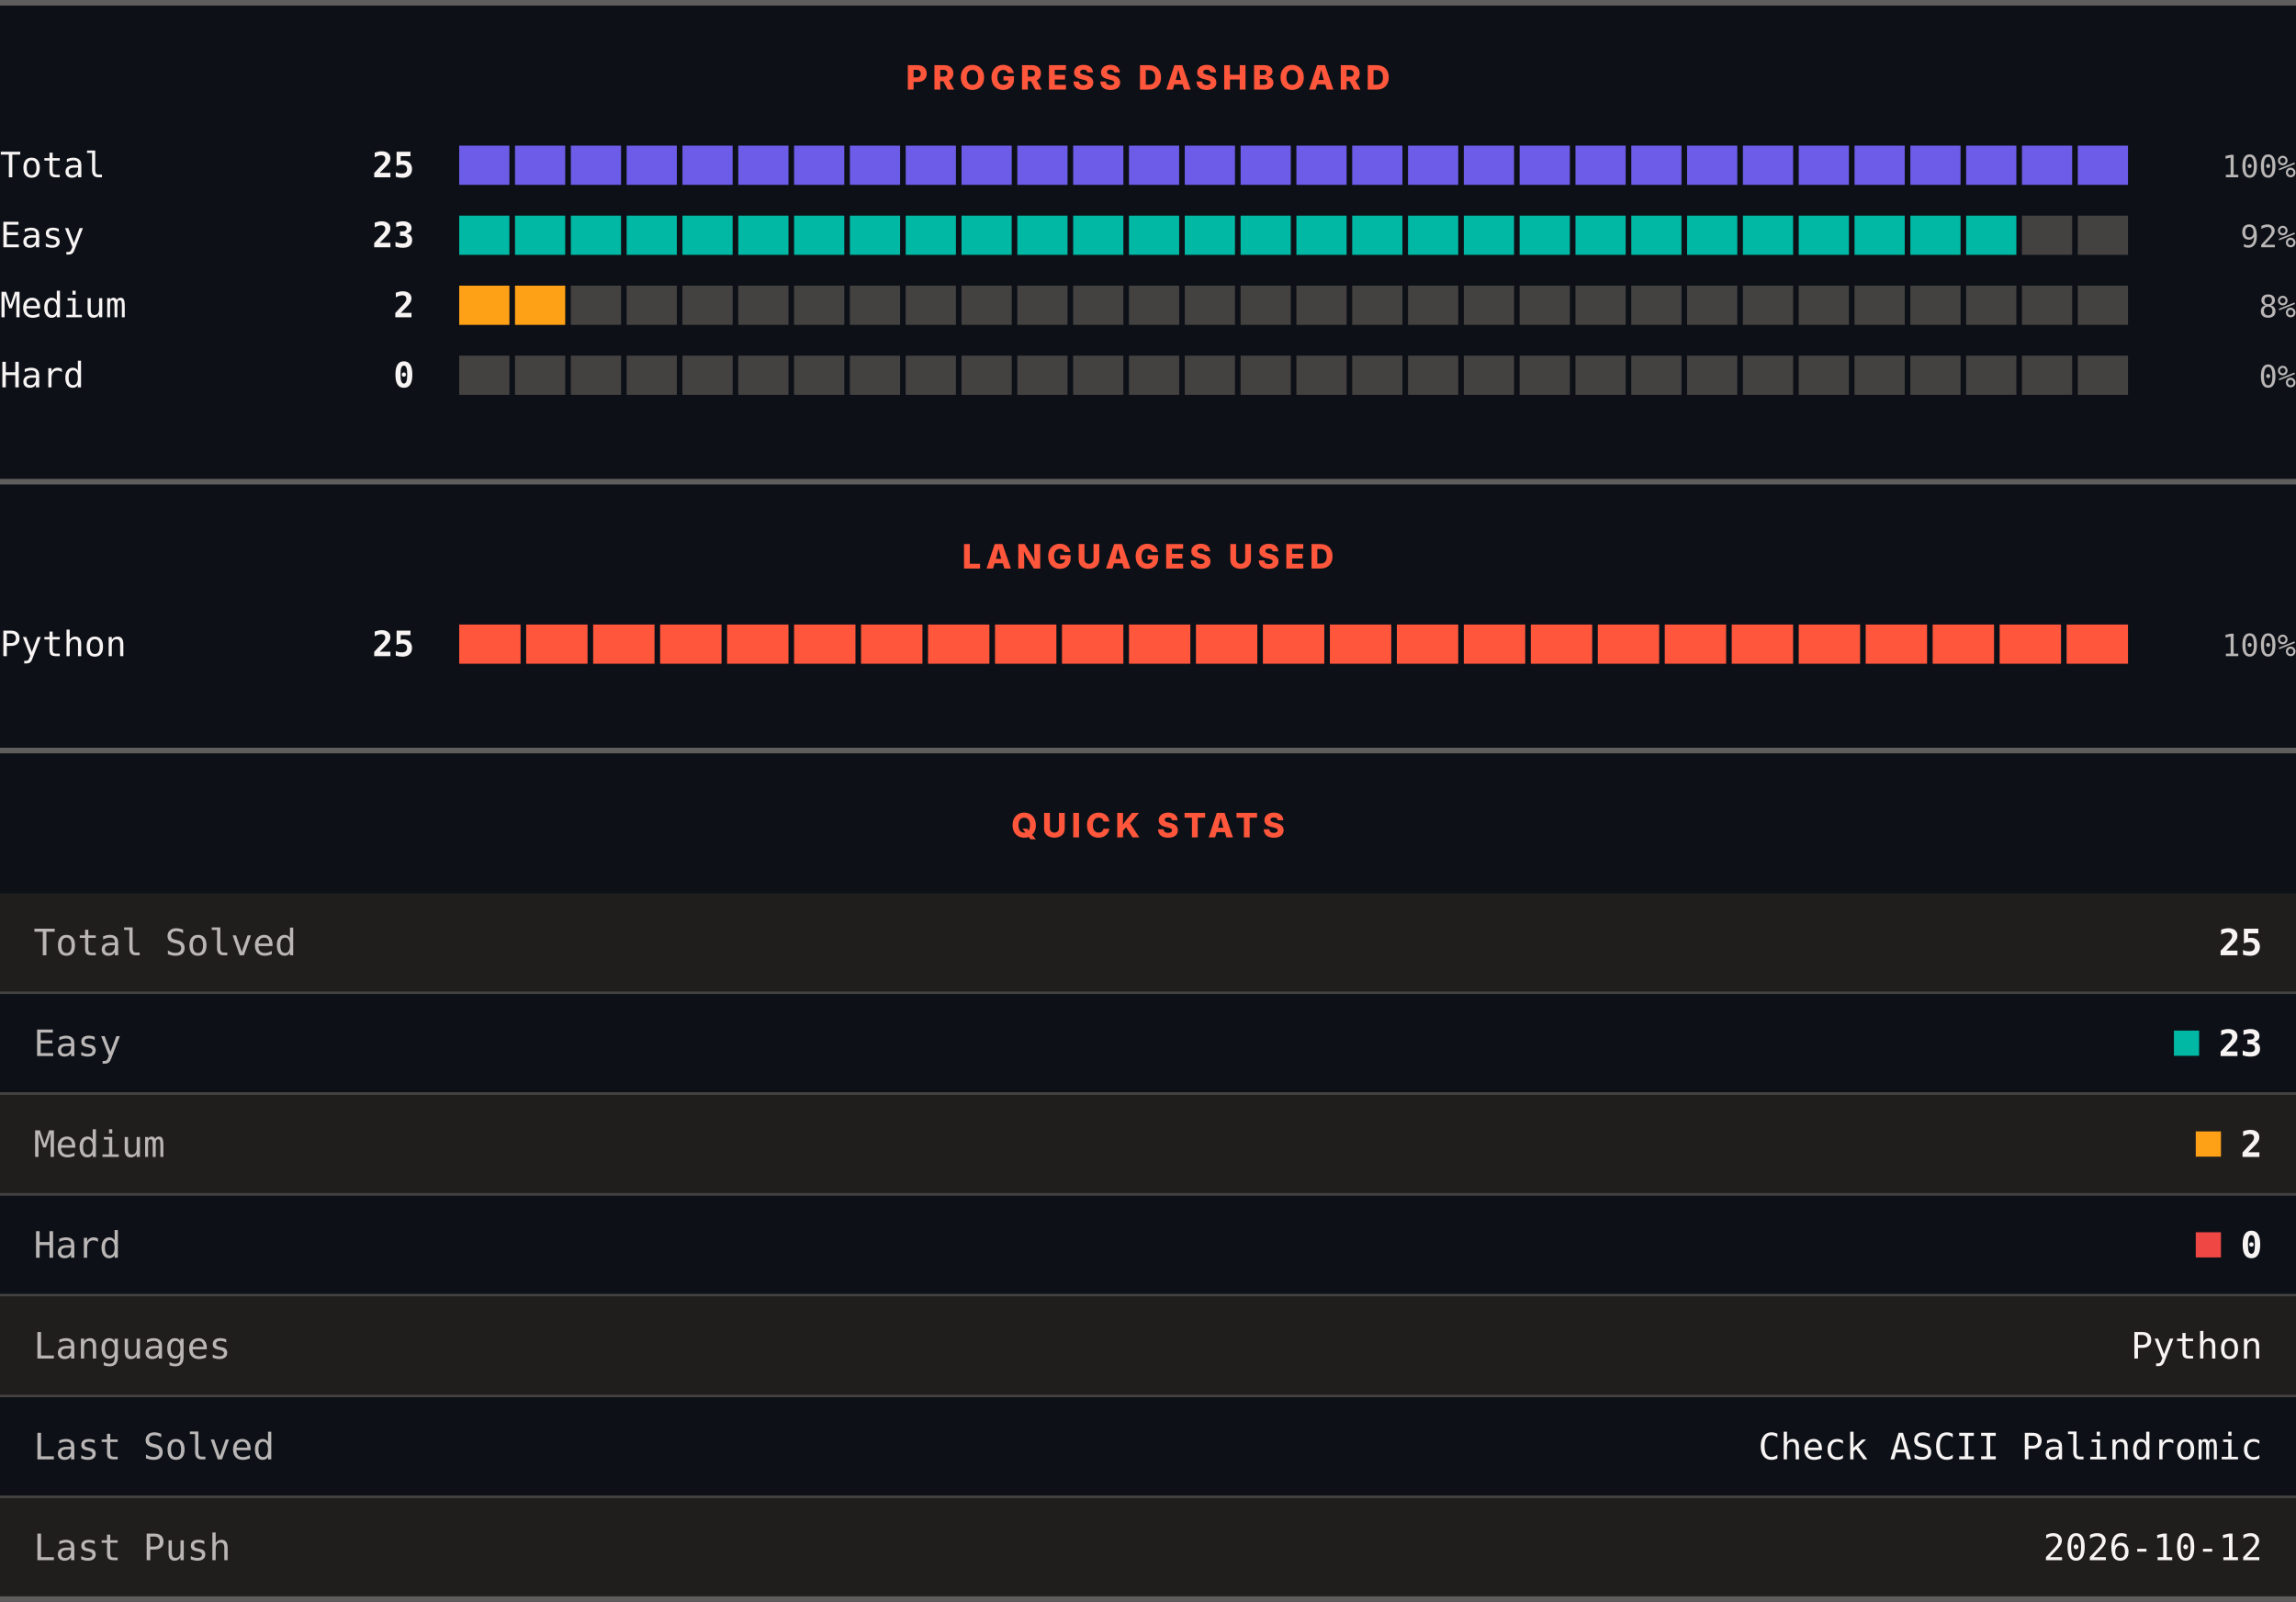
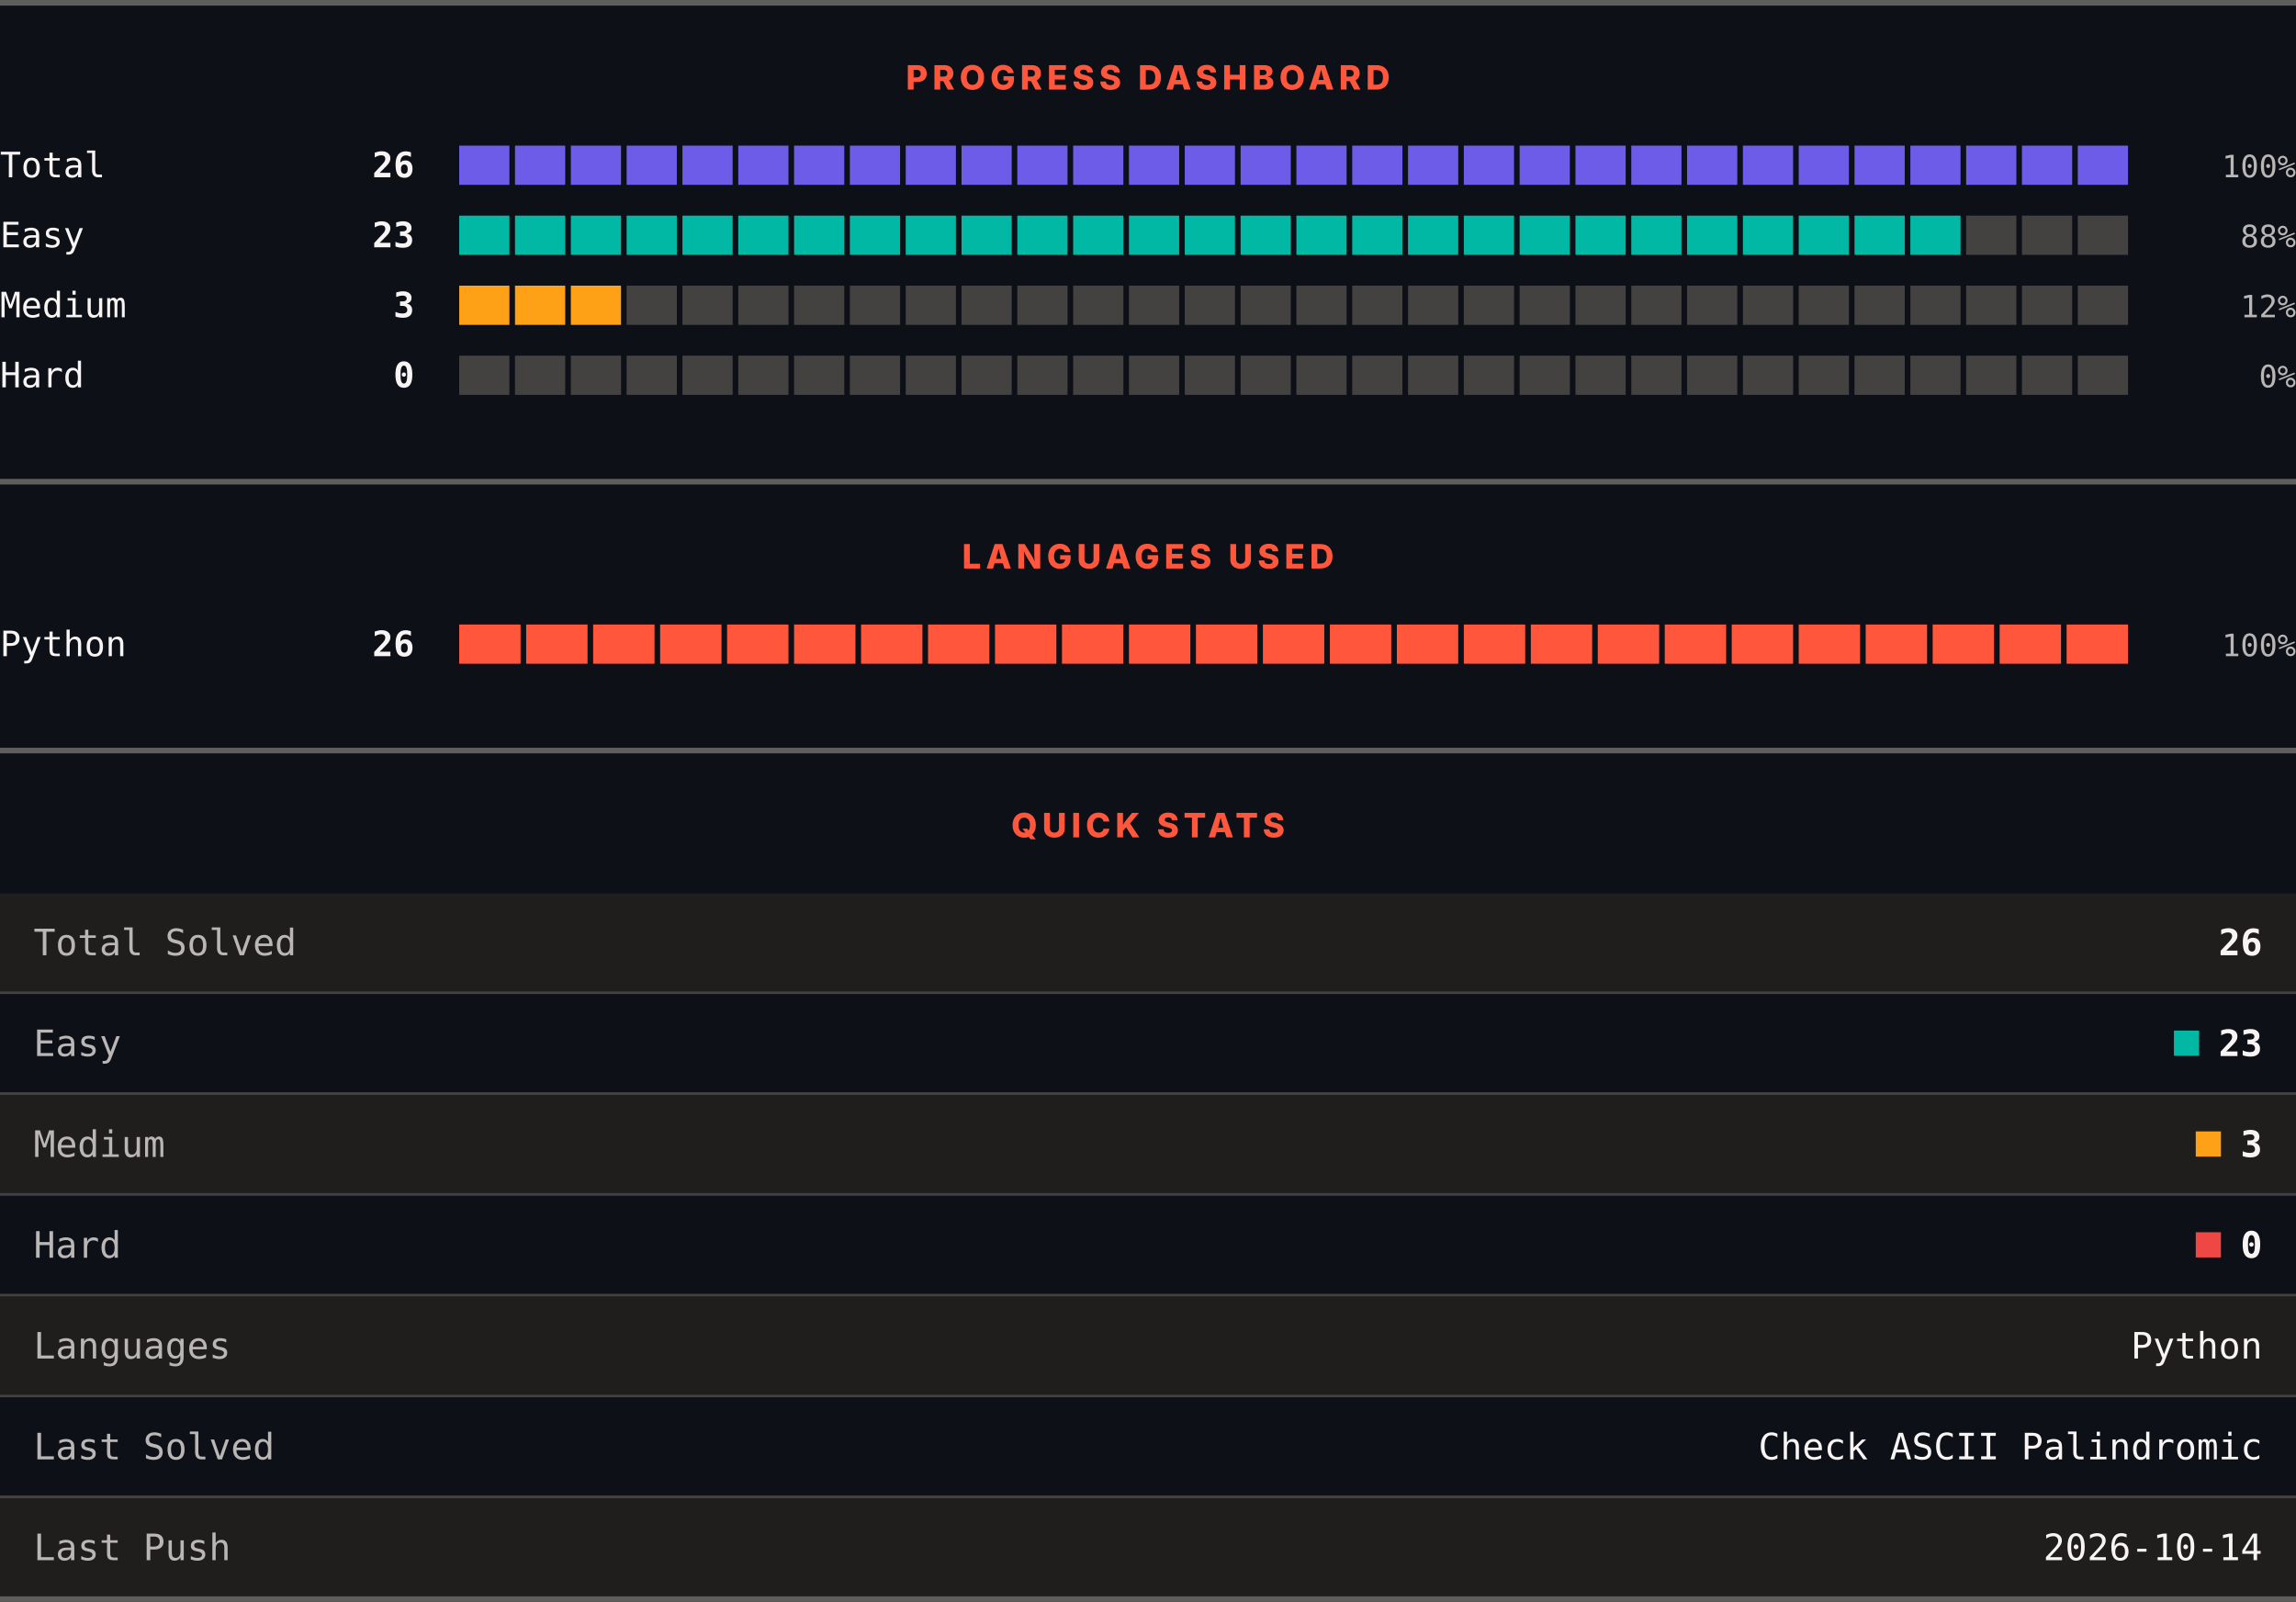
<svg xmlns="http://www.w3.org/2000/svg" width="820" height="572" viewBox="0 0 820 572" role="img" aria-label="LeetCode progress, languages and quick stats">
  <rect width="820" height="572" fill="#0d1117" />
  <rect x="0" y="0" width="820" height="2" fill="#605d5d" />
  <text x="410" y="32" text-anchor="middle" font-family="Archivo, system-ui, -apple-system, Segoe UI, sans-serif" font-size="12" font-weight="800" letter-spacing="1.68" fill="#ff563c">PROGRESS DASHBOARD</text>
  <text x="0" y="63.3" font-family="ui-monospace, SFMono-Regular, Menlo, Consolas, monospace" font-size="12.5" fill="#f8f4f4">Total</text>
-   <text x="148" y="63.3" text-anchor="end" font-family="ui-monospace, SFMono-Regular, Menlo, Consolas, monospace" font-size="12.5" font-weight="700" fill="#f8f4f4">25</text>
+   <text x="148" y="63.3" text-anchor="end" font-family="ui-monospace, SFMono-Regular, Menlo, Consolas, monospace" font-size="12.5" font-weight="700" fill="#f8f4f4">26</text>
  <rect x="164.00" y="52" width="17.93" height="14" fill="#6c5ce7" />
  <rect x="183.93" y="52" width="17.93" height="14" fill="#6c5ce7" />
  <rect x="203.87" y="52" width="17.93" height="14" fill="#6c5ce7" />
  <rect x="223.80" y="52" width="17.93" height="14" fill="#6c5ce7" />
  <rect x="243.73" y="52" width="17.93" height="14" fill="#6c5ce7" />
  <rect x="263.67" y="52" width="17.93" height="14" fill="#6c5ce7" />
  <rect x="283.60" y="52" width="17.93" height="14" fill="#6c5ce7" />
  <rect x="303.53" y="52" width="17.93" height="14" fill="#6c5ce7" />
  <rect x="323.47" y="52" width="17.93" height="14" fill="#6c5ce7" />
  <rect x="343.40" y="52" width="17.93" height="14" fill="#6c5ce7" />
  <rect x="363.33" y="52" width="17.93" height="14" fill="#6c5ce7" />
  <rect x="383.27" y="52" width="17.93" height="14" fill="#6c5ce7" />
  <rect x="403.20" y="52" width="17.93" height="14" fill="#6c5ce7" />
  <rect x="423.13" y="52" width="17.93" height="14" fill="#6c5ce7" />
  <rect x="443.07" y="52" width="17.93" height="14" fill="#6c5ce7" />
  <rect x="463.00" y="52" width="17.93" height="14" fill="#6c5ce7" />
  <rect x="482.93" y="52" width="17.93" height="14" fill="#6c5ce7" />
  <rect x="502.87" y="52" width="17.93" height="14" fill="#6c5ce7" />
  <rect x="522.80" y="52" width="17.93" height="14" fill="#6c5ce7" />
  <rect x="542.73" y="52" width="17.93" height="14" fill="#6c5ce7" />
  <rect x="562.67" y="52" width="17.93" height="14" fill="#6c5ce7" />
  <rect x="582.60" y="52" width="17.93" height="14" fill="#6c5ce7" />
  <rect x="602.53" y="52" width="17.93" height="14" fill="#6c5ce7" />
  <rect x="622.47" y="52" width="17.93" height="14" fill="#6c5ce7" />
  <rect x="642.40" y="52" width="17.93" height="14" fill="#6c5ce7" />
  <rect x="662.33" y="52" width="17.93" height="14" fill="#6c5ce7" />
  <rect x="682.27" y="52" width="17.93" height="14" fill="#6c5ce7" />
  <rect x="702.20" y="52" width="17.93" height="14" fill="#6c5ce7" />
  <rect x="722.13" y="52" width="17.93" height="14" fill="#6c5ce7" />
  <rect x="742.07" y="52" width="17.93" height="14" fill="#6c5ce7" />
  <text x="820" y="63.3" text-anchor="end" font-family="ui-monospace, SFMono-Regular, Menlo, Consolas, monospace" font-size="11" fill="#bab6b6">100%</text>
  <text x="0" y="88.3" font-family="ui-monospace, SFMono-Regular, Menlo, Consolas, monospace" font-size="12.5" fill="#f8f4f4">Easy</text>
  <text x="148" y="88.3" text-anchor="end" font-family="ui-monospace, SFMono-Regular, Menlo, Consolas, monospace" font-size="12.5" font-weight="700" fill="#f8f4f4">23</text>
  <rect x="164.00" y="77" width="17.93" height="14" fill="#00b8a3" />
  <rect x="183.93" y="77" width="17.93" height="14" fill="#00b8a3" />
  <rect x="203.87" y="77" width="17.93" height="14" fill="#00b8a3" />
  <rect x="223.80" y="77" width="17.93" height="14" fill="#00b8a3" />
  <rect x="243.73" y="77" width="17.93" height="14" fill="#00b8a3" />
  <rect x="263.67" y="77" width="17.93" height="14" fill="#00b8a3" />
  <rect x="283.60" y="77" width="17.93" height="14" fill="#00b8a3" />
  <rect x="303.53" y="77" width="17.93" height="14" fill="#00b8a3" />
  <rect x="323.47" y="77" width="17.93" height="14" fill="#00b8a3" />
  <rect x="343.40" y="77" width="17.93" height="14" fill="#00b8a3" />
  <rect x="363.33" y="77" width="17.93" height="14" fill="#00b8a3" />
  <rect x="383.27" y="77" width="17.93" height="14" fill="#00b8a3" />
  <rect x="403.20" y="77" width="17.93" height="14" fill="#00b8a3" />
  <rect x="423.13" y="77" width="17.93" height="14" fill="#00b8a3" />
  <rect x="443.07" y="77" width="17.93" height="14" fill="#00b8a3" />
  <rect x="463.00" y="77" width="17.93" height="14" fill="#00b8a3" />
  <rect x="482.93" y="77" width="17.93" height="14" fill="#00b8a3" />
  <rect x="502.87" y="77" width="17.93" height="14" fill="#00b8a3" />
  <rect x="522.80" y="77" width="17.93" height="14" fill="#00b8a3" />
  <rect x="542.73" y="77" width="17.93" height="14" fill="#00b8a3" />
  <rect x="562.67" y="77" width="17.93" height="14" fill="#00b8a3" />
  <rect x="582.60" y="77" width="17.93" height="14" fill="#00b8a3" />
  <rect x="602.53" y="77" width="17.93" height="14" fill="#00b8a3" />
  <rect x="622.47" y="77" width="17.93" height="14" fill="#00b8a3" />
  <rect x="642.40" y="77" width="17.93" height="14" fill="#00b8a3" />
  <rect x="662.33" y="77" width="17.93" height="14" fill="#00b8a3" />
  <rect x="682.27" y="77" width="17.93" height="14" fill="#00b8a3" />
-   <rect x="702.20" y="77" width="17.93" height="14" fill="#00b8a3" />
+   <rect x="702.20" y="77" width="17.93" height="14" fill="#444141" />
  <rect x="722.13" y="77" width="17.93" height="14" fill="#444141" />
  <rect x="742.07" y="77" width="17.93" height="14" fill="#444141" />
-   <text x="820" y="88.3" text-anchor="end" font-family="ui-monospace, SFMono-Regular, Menlo, Consolas, monospace" font-size="11" fill="#bab6b6">92%</text>
+   <text x="820" y="88.3" text-anchor="end" font-family="ui-monospace, SFMono-Regular, Menlo, Consolas, monospace" font-size="11" fill="#bab6b6">88%</text>
  <text x="0" y="113.3" font-family="ui-monospace, SFMono-Regular, Menlo, Consolas, monospace" font-size="12.5" fill="#f8f4f4">Medium</text>
-   <text x="148" y="113.3" text-anchor="end" font-family="ui-monospace, SFMono-Regular, Menlo, Consolas, monospace" font-size="12.5" font-weight="700" fill="#f8f4f4">2</text>
+   <text x="148" y="113.3" text-anchor="end" font-family="ui-monospace, SFMono-Regular, Menlo, Consolas, monospace" font-size="12.5" font-weight="700" fill="#f8f4f4">3</text>
  <rect x="164.00" y="102" width="17.93" height="14" fill="#ffa116" />
  <rect x="183.93" y="102" width="17.93" height="14" fill="#ffa116" />
-   <rect x="203.87" y="102" width="17.93" height="14" fill="#444141" />
+   <rect x="203.87" y="102" width="17.93" height="14" fill="#ffa116" />
  <rect x="223.80" y="102" width="17.93" height="14" fill="#444141" />
  <rect x="243.73" y="102" width="17.93" height="14" fill="#444141" />
  <rect x="263.67" y="102" width="17.93" height="14" fill="#444141" />
  <rect x="283.60" y="102" width="17.93" height="14" fill="#444141" />
  <rect x="303.53" y="102" width="17.93" height="14" fill="#444141" />
  <rect x="323.47" y="102" width="17.93" height="14" fill="#444141" />
  <rect x="343.40" y="102" width="17.93" height="14" fill="#444141" />
  <rect x="363.33" y="102" width="17.93" height="14" fill="#444141" />
  <rect x="383.27" y="102" width="17.93" height="14" fill="#444141" />
  <rect x="403.20" y="102" width="17.93" height="14" fill="#444141" />
  <rect x="423.13" y="102" width="17.93" height="14" fill="#444141" />
  <rect x="443.07" y="102" width="17.93" height="14" fill="#444141" />
  <rect x="463.00" y="102" width="17.93" height="14" fill="#444141" />
  <rect x="482.93" y="102" width="17.93" height="14" fill="#444141" />
  <rect x="502.87" y="102" width="17.93" height="14" fill="#444141" />
  <rect x="522.80" y="102" width="17.93" height="14" fill="#444141" />
  <rect x="542.73" y="102" width="17.93" height="14" fill="#444141" />
  <rect x="562.67" y="102" width="17.93" height="14" fill="#444141" />
  <rect x="582.60" y="102" width="17.93" height="14" fill="#444141" />
  <rect x="602.53" y="102" width="17.93" height="14" fill="#444141" />
  <rect x="622.47" y="102" width="17.93" height="14" fill="#444141" />
  <rect x="642.40" y="102" width="17.93" height="14" fill="#444141" />
  <rect x="662.33" y="102" width="17.93" height="14" fill="#444141" />
  <rect x="682.27" y="102" width="17.93" height="14" fill="#444141" />
  <rect x="702.20" y="102" width="17.93" height="14" fill="#444141" />
  <rect x="722.13" y="102" width="17.93" height="14" fill="#444141" />
  <rect x="742.07" y="102" width="17.93" height="14" fill="#444141" />
-   <text x="820" y="113.3" text-anchor="end" font-family="ui-monospace, SFMono-Regular, Menlo, Consolas, monospace" font-size="11" fill="#bab6b6">8%</text>
+   <text x="820" y="113.3" text-anchor="end" font-family="ui-monospace, SFMono-Regular, Menlo, Consolas, monospace" font-size="11" fill="#bab6b6">12%</text>
  <text x="0" y="138.3" font-family="ui-monospace, SFMono-Regular, Menlo, Consolas, monospace" font-size="12.5" fill="#f8f4f4">Hard</text>
  <text x="148" y="138.3" text-anchor="end" font-family="ui-monospace, SFMono-Regular, Menlo, Consolas, monospace" font-size="12.5" font-weight="700" fill="#f8f4f4">0</text>
  <rect x="164.00" y="127" width="17.93" height="14" fill="#444141" />
  <rect x="183.93" y="127" width="17.93" height="14" fill="#444141" />
  <rect x="203.87" y="127" width="17.93" height="14" fill="#444141" />
  <rect x="223.80" y="127" width="17.93" height="14" fill="#444141" />
  <rect x="243.73" y="127" width="17.93" height="14" fill="#444141" />
  <rect x="263.67" y="127" width="17.93" height="14" fill="#444141" />
  <rect x="283.60" y="127" width="17.93" height="14" fill="#444141" />
  <rect x="303.53" y="127" width="17.93" height="14" fill="#444141" />
  <rect x="323.47" y="127" width="17.93" height="14" fill="#444141" />
  <rect x="343.40" y="127" width="17.93" height="14" fill="#444141" />
  <rect x="363.33" y="127" width="17.93" height="14" fill="#444141" />
  <rect x="383.27" y="127" width="17.93" height="14" fill="#444141" />
  <rect x="403.20" y="127" width="17.93" height="14" fill="#444141" />
  <rect x="423.13" y="127" width="17.93" height="14" fill="#444141" />
  <rect x="443.07" y="127" width="17.93" height="14" fill="#444141" />
  <rect x="463.00" y="127" width="17.93" height="14" fill="#444141" />
  <rect x="482.93" y="127" width="17.93" height="14" fill="#444141" />
  <rect x="502.87" y="127" width="17.93" height="14" fill="#444141" />
  <rect x="522.80" y="127" width="17.93" height="14" fill="#444141" />
  <rect x="542.73" y="127" width="17.93" height="14" fill="#444141" />
  <rect x="562.67" y="127" width="17.93" height="14" fill="#444141" />
  <rect x="582.60" y="127" width="17.93" height="14" fill="#444141" />
  <rect x="602.53" y="127" width="17.93" height="14" fill="#444141" />
  <rect x="622.47" y="127" width="17.93" height="14" fill="#444141" />
  <rect x="642.40" y="127" width="17.93" height="14" fill="#444141" />
  <rect x="662.33" y="127" width="17.93" height="14" fill="#444141" />
  <rect x="682.27" y="127" width="17.93" height="14" fill="#444141" />
  <rect x="702.20" y="127" width="17.93" height="14" fill="#444141" />
  <rect x="722.13" y="127" width="17.93" height="14" fill="#444141" />
  <rect x="742.07" y="127" width="17.93" height="14" fill="#444141" />
  <text x="820" y="138.3" text-anchor="end" font-family="ui-monospace, SFMono-Regular, Menlo, Consolas, monospace" font-size="11" fill="#bab6b6">0%</text>
  <rect x="0" y="171" width="820" height="2" fill="#605d5d" />
  <text x="410" y="203" text-anchor="middle" font-family="Archivo, system-ui, -apple-system, Segoe UI, sans-serif" font-size="12" font-weight="800" letter-spacing="1.68" fill="#ff563c">LANGUAGES USED</text>
  <text x="0" y="234.3" font-family="ui-monospace, SFMono-Regular, Menlo, Consolas, monospace" font-size="12.5" fill="#f8f4f4">Python</text>
-   <text x="148" y="234.3" text-anchor="end" font-family="ui-monospace, SFMono-Regular, Menlo, Consolas, monospace" font-size="12.5" font-weight="700" fill="#f8f4f4">25</text>
+   <text x="148" y="234.3" text-anchor="end" font-family="ui-monospace, SFMono-Regular, Menlo, Consolas, monospace" font-size="12.5" font-weight="700" fill="#f8f4f4">26</text>
  <rect x="164.00" y="223" width="21.92" height="14" fill="#ff563c" />
  <rect x="187.92" y="223" width="21.92" height="14" fill="#ff563c" />
  <rect x="211.84" y="223" width="21.92" height="14" fill="#ff563c" />
  <rect x="235.76" y="223" width="21.92" height="14" fill="#ff563c" />
  <rect x="259.68" y="223" width="21.92" height="14" fill="#ff563c" />
  <rect x="283.60" y="223" width="21.92" height="14" fill="#ff563c" />
  <rect x="307.52" y="223" width="21.92" height="14" fill="#ff563c" />
  <rect x="331.44" y="223" width="21.92" height="14" fill="#ff563c" />
  <rect x="355.36" y="223" width="21.92" height="14" fill="#ff563c" />
  <rect x="379.28" y="223" width="21.92" height="14" fill="#ff563c" />
  <rect x="403.20" y="223" width="21.92" height="14" fill="#ff563c" />
  <rect x="427.12" y="223" width="21.92" height="14" fill="#ff563c" />
  <rect x="451.04" y="223" width="21.92" height="14" fill="#ff563c" />
  <rect x="474.96" y="223" width="21.92" height="14" fill="#ff563c" />
  <rect x="498.88" y="223" width="21.92" height="14" fill="#ff563c" />
  <rect x="522.80" y="223" width="21.92" height="14" fill="#ff563c" />
  <rect x="546.72" y="223" width="21.92" height="14" fill="#ff563c" />
  <rect x="570.64" y="223" width="21.92" height="14" fill="#ff563c" />
  <rect x="594.56" y="223" width="21.92" height="14" fill="#ff563c" />
  <rect x="618.48" y="223" width="21.92" height="14" fill="#ff563c" />
  <rect x="642.40" y="223" width="21.92" height="14" fill="#ff563c" />
  <rect x="666.32" y="223" width="21.92" height="14" fill="#ff563c" />
  <rect x="690.24" y="223" width="21.92" height="14" fill="#ff563c" />
  <rect x="714.16" y="223" width="21.92" height="14" fill="#ff563c" />
  <rect x="738.08" y="223" width="21.92" height="14" fill="#ff563c" />
  <text x="820" y="234.3" text-anchor="end" font-family="ui-monospace, SFMono-Regular, Menlo, Consolas, monospace" font-size="11" fill="#bab6b6">100%</text>
  <rect x="0" y="267" width="820" height="2" fill="#605d5d" />
  <text x="410" y="299" text-anchor="middle" font-family="Archivo, system-ui, -apple-system, Segoe UI, sans-serif" font-size="12" font-weight="800" letter-spacing="1.68" fill="#ff563c">QUICK STATS</text>
  <rect x="0" y="319" width="820" height="35" fill="#201e1d" />
  <text x="12" y="341.1" font-family="ui-monospace, SFMono-Regular, Menlo, Consolas, monospace" font-size="13" fill="#bab6b6">Total Solved</text>
-   <text x="808" y="341.1" text-anchor="end" font-family="ui-monospace, SFMono-Regular, Menlo, Consolas, monospace" font-size="13" font-weight="700" fill="#f8f4f4">25</text>
+   <text x="808" y="341.1" text-anchor="end" font-family="ui-monospace, SFMono-Regular, Menlo, Consolas, monospace" font-size="13" font-weight="700" fill="#f8f4f4">26</text>
  <rect x="0" y="354" width="820" height="1" fill="#444141" />
  <rect x="0" y="355" width="820" height="35" fill="#0d1117" />
  <text x="12" y="377.1" font-family="ui-monospace, SFMono-Regular, Menlo, Consolas, monospace" font-size="13" fill="#bab6b6">Easy</text>
  <rect x="776.4" y="368" width="9" height="9" fill="#00b8a3" />
  <text x="808" y="377.1" text-anchor="end" font-family="ui-monospace, SFMono-Regular, Menlo, Consolas, monospace" font-size="13" font-weight="700" fill="#f8f4f4">23</text>
  <rect x="0" y="390" width="820" height="1" fill="#444141" />
  <rect x="0" y="391" width="820" height="35" fill="#201e1d" />
  <text x="12" y="413.1" font-family="ui-monospace, SFMono-Regular, Menlo, Consolas, monospace" font-size="13" fill="#bab6b6">Medium</text>
  <rect x="784.2" y="404" width="9" height="9" fill="#ffa116" />
-   <text x="808" y="413.1" text-anchor="end" font-family="ui-monospace, SFMono-Regular, Menlo, Consolas, monospace" font-size="13" font-weight="700" fill="#f8f4f4">2</text>
+   <text x="808" y="413.1" text-anchor="end" font-family="ui-monospace, SFMono-Regular, Menlo, Consolas, monospace" font-size="13" font-weight="700" fill="#f8f4f4">3</text>
  <rect x="0" y="426" width="820" height="1" fill="#444141" />
  <rect x="0" y="427" width="820" height="35" fill="#0d1117" />
  <text x="12" y="449.1" font-family="ui-monospace, SFMono-Regular, Menlo, Consolas, monospace" font-size="13" fill="#bab6b6">Hard</text>
  <rect x="784.2" y="440" width="9" height="9" fill="#ef4743" />
  <text x="808" y="449.1" text-anchor="end" font-family="ui-monospace, SFMono-Regular, Menlo, Consolas, monospace" font-size="13" font-weight="700" fill="#f8f4f4">0</text>
  <rect x="0" y="462" width="820" height="1" fill="#444141" />
  <rect x="0" y="463" width="820" height="35" fill="#201e1d" />
  <text x="12" y="485.1" font-family="ui-monospace, SFMono-Regular, Menlo, Consolas, monospace" font-size="13" fill="#bab6b6">Languages</text>
  <text x="808" y="485.1" text-anchor="end" font-family="ui-monospace, SFMono-Regular, Menlo, Consolas, monospace" font-size="13" fill="#f8f4f4">Python</text>
  <rect x="0" y="498" width="820" height="1" fill="#444141" />
  <rect x="0" y="499" width="820" height="35" fill="#0d1117" />
  <text x="12" y="521.1" font-family="ui-monospace, SFMono-Regular, Menlo, Consolas, monospace" font-size="13" fill="#bab6b6">Last Solved</text>
  <text x="808" y="521.1" text-anchor="end" font-family="ui-monospace, SFMono-Regular, Menlo, Consolas, monospace" font-size="13" fill="#f8f4f4">Check ASCII Palindromic</text>
  <rect x="0" y="534" width="820" height="1" fill="#444141" />
  <rect x="0" y="535" width="820" height="35" fill="#201e1d" />
  <text x="12" y="557.1" font-family="ui-monospace, SFMono-Regular, Menlo, Consolas, monospace" font-size="13" fill="#bab6b6">Last Push</text>
-   <text x="808" y="557.1" text-anchor="end" font-family="ui-monospace, SFMono-Regular, Menlo, Consolas, monospace" font-size="13" fill="#f8f4f4">2026-10-12</text>
+   <text x="808" y="557.1" text-anchor="end" font-family="ui-monospace, SFMono-Regular, Menlo, Consolas, monospace" font-size="13" fill="#f8f4f4">2026-10-14</text>
  <rect x="0" y="570" width="820" height="2" fill="#605d5d" />
</svg>
